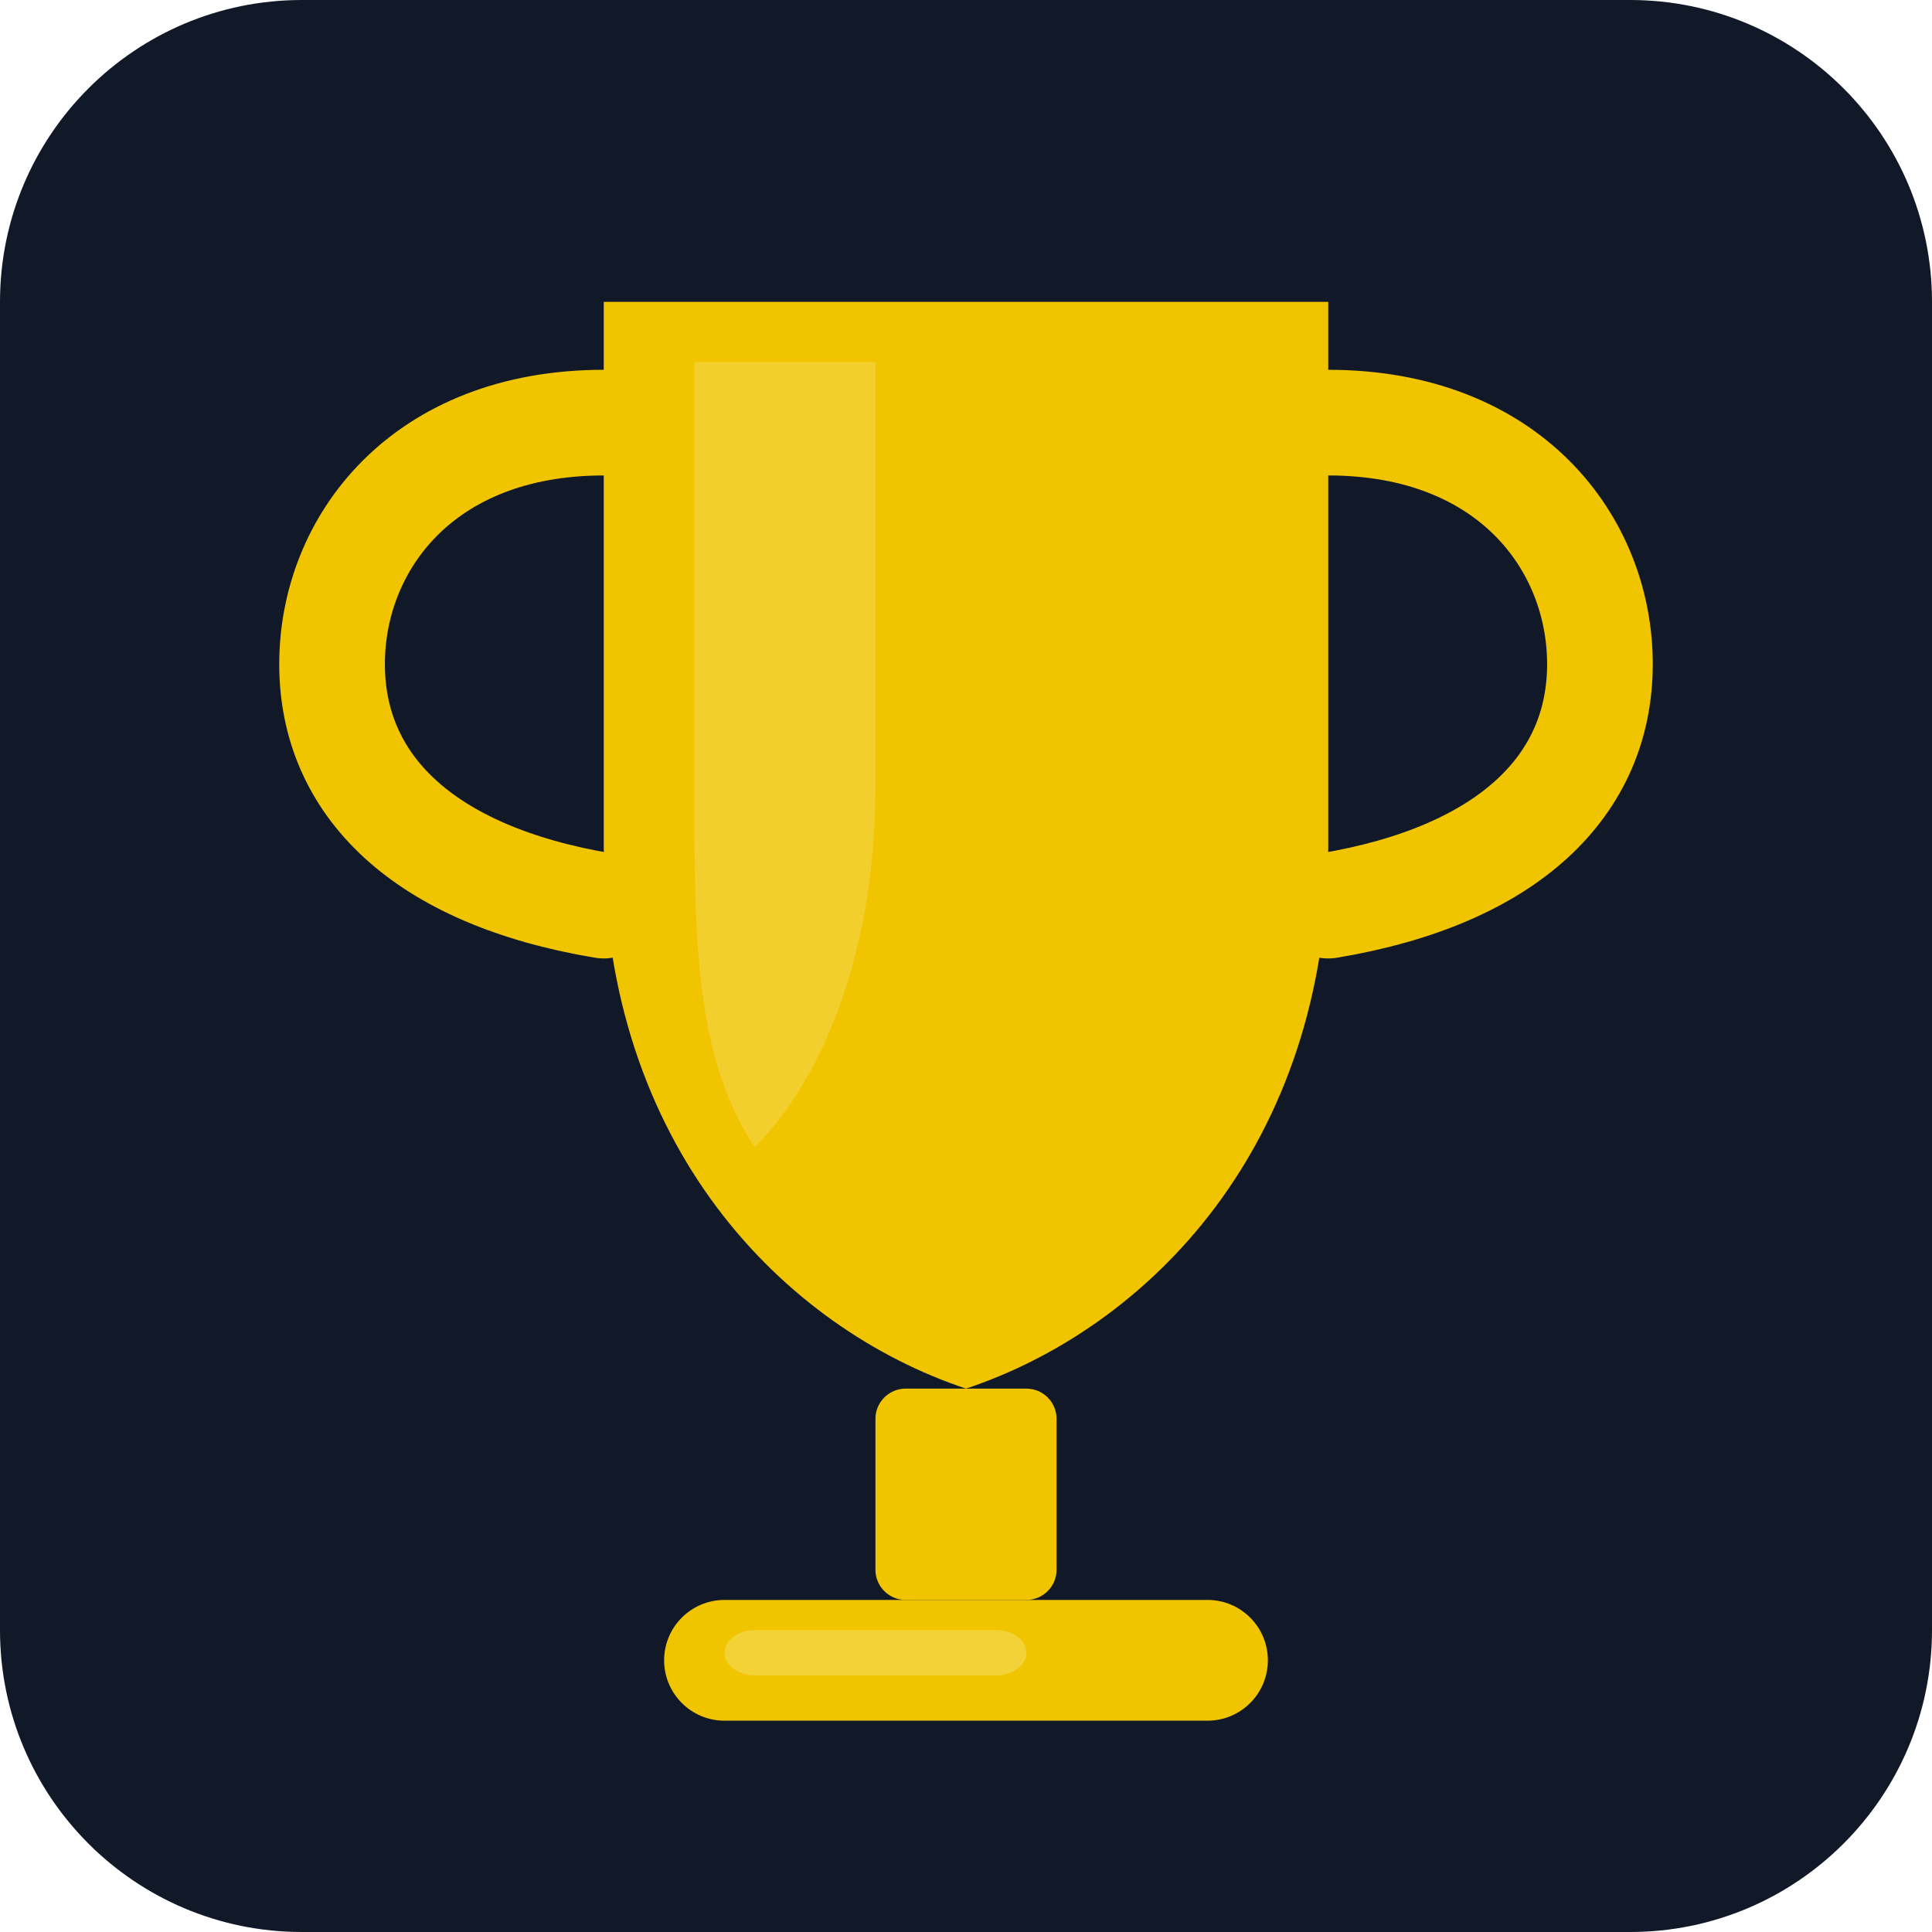
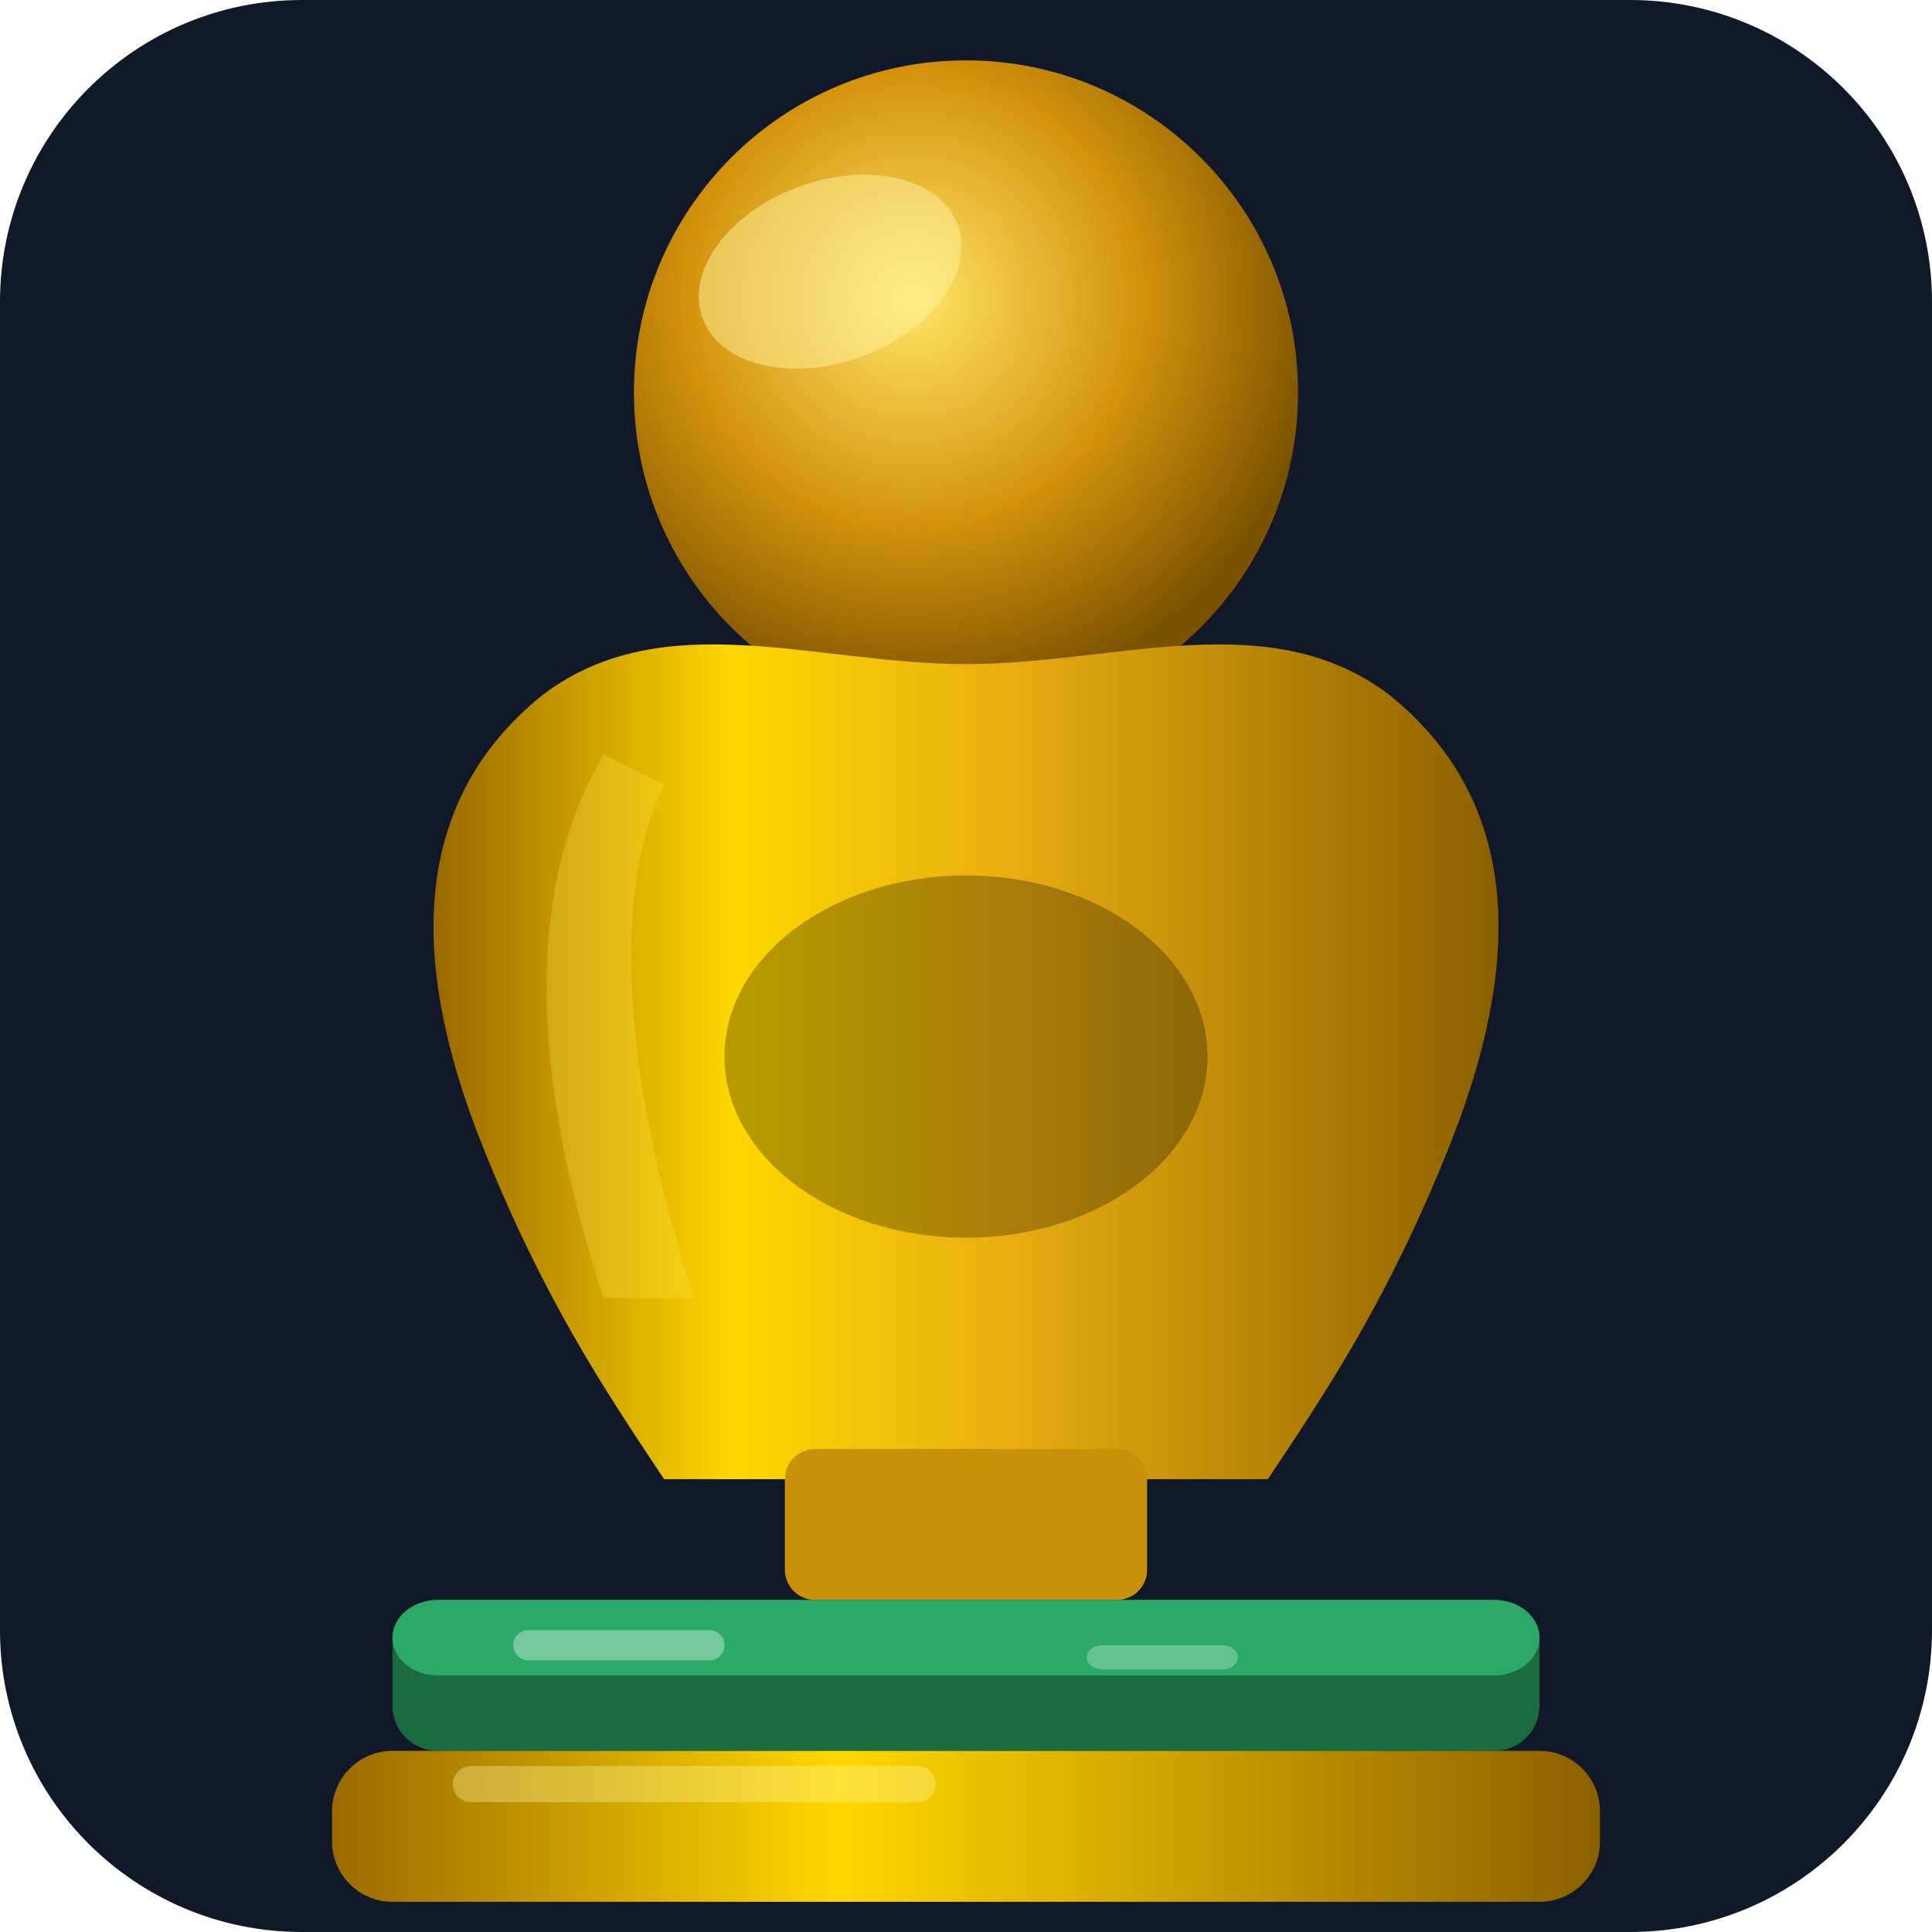
<svg xmlns="http://www.w3.org/2000/svg" viewBox="0 0 64 64">
+   <defs>
+     <radialGradient id="globe" cx="42%" cy="36%" r="62%">
+       <stop offset="0%" stop-color="#ffe566" />
+       <stop offset="55%" stop-color="#d4920c" />
+       <stop offset="100%" stop-color="#7a5200" />
+     </radialGradient>
+     <linearGradient id="body" x1="0%" y1="0%" x2="100%" y2="0%">
+       <stop offset="0%" stop-color="#9a6a00" />
+       <stop offset="28%" stop-color="#ffd700" />
+       <stop offset="55%" stop-color="#e8ac10" />
+       <stop offset="100%" stop-color="#8b6000" />
+     </linearGradient>
+     <linearGradient id="base" x1="0%" y1="0%" x2="100%" y2="0%">
+       <stop offset="0%" stop-color="#9a6a00" />
+       <stop offset="40%" stop-color="#ffd700" />
+       <stop offset="100%" stop-color="#8b6000" />
+     </linearGradient>
+   </defs>
  <rect width="64" height="64" rx="10" fill="#111827" />
-   <path d="M20 10 h24 v18 c0 10 -6 16 -12 18 c-6 -2 -12 -8 -12 -18 Z" fill="#f0c500" />
-   <path d="M23 12 h6 v14 c0 6 -2 10 -4 12 c-2 -3 -2 -7 -2 -12 Z" fill="rgba(255,255,255,0.18)" />
-   <path d="M20 14 c-6 0 -9 4 -9 8 c0 4 3 7 9 8" fill="none" stroke="#f0c500" stroke-width="3.5" stroke-linecap="round" />
-   <path d="M44 14 c6 0 9 4 9 8 c0 4 -3 7 -9 8" fill="none" stroke="#f0c500" stroke-width="3.5" stroke-linecap="round" />
-   <rect x="29" y="46" width="6" height="7" rx="1" fill="#f0c500" />
-   <rect x="22" y="53" width="20" height="4" rx="2" fill="#f0c500" />
-   <rect x="24" y="54" width="10" height="1.5" rx="1" fill="rgba(255,255,255,0.22)" />
+   <circle cx="32" cy="13" r="11" fill="url(#globe)" />
+   <ellipse cx="27.5" cy="9" rx="4.5" ry="3" fill="rgba(255,245,160,0.5)" transform="rotate(-20 27.5 9)" />
+   <path d="     M18 23     C 13 27, 14 33, 16 38     C 18 43, 20 46, 22 49     L 42 49     C 44 46, 46 43, 48 38     C 50 33, 51 27, 46 23     C 42 20, 37 22, 32 22     C 27 22, 22 20, 18 23 Z   " fill="url(#body)" />
+   <ellipse cx="32" cy="35" rx="8" ry="6" fill="rgba(0,0,0,0.28)" />
+   <path d="M20 25 C17 30 18 37 20 43 L23 43 C21 37 20 30 22 26 Z" fill="rgba(255,230,80,0.28)" />
+   <rect x="26" y="48" width="12" height="5" rx="1" fill="#c9900a" />
+   <rect x="13" y="53" width="38" height="5" rx="1.5" fill="#1a6b40" />
+   <rect x="13" y="53" width="38" height="2.5" rx="1.5" fill="#2aaa66" />
+   <rect x="17" y="54" width="7" height="1" rx="0.5" fill="rgba(255,255,255,0.35)" />
+   <rect x="36" y="54.5" width="5" height="0.8" rx="0.5" fill="rgba(255,255,255,0.28)" />
+   <rect x="11" y="58" width="42" height="5" rx="2" fill="url(#base)" />
+   <rect x="15" y="58.5" width="16" height="1.2" rx="0.6" fill="rgba(255,245,160,0.35)" />
</svg>
